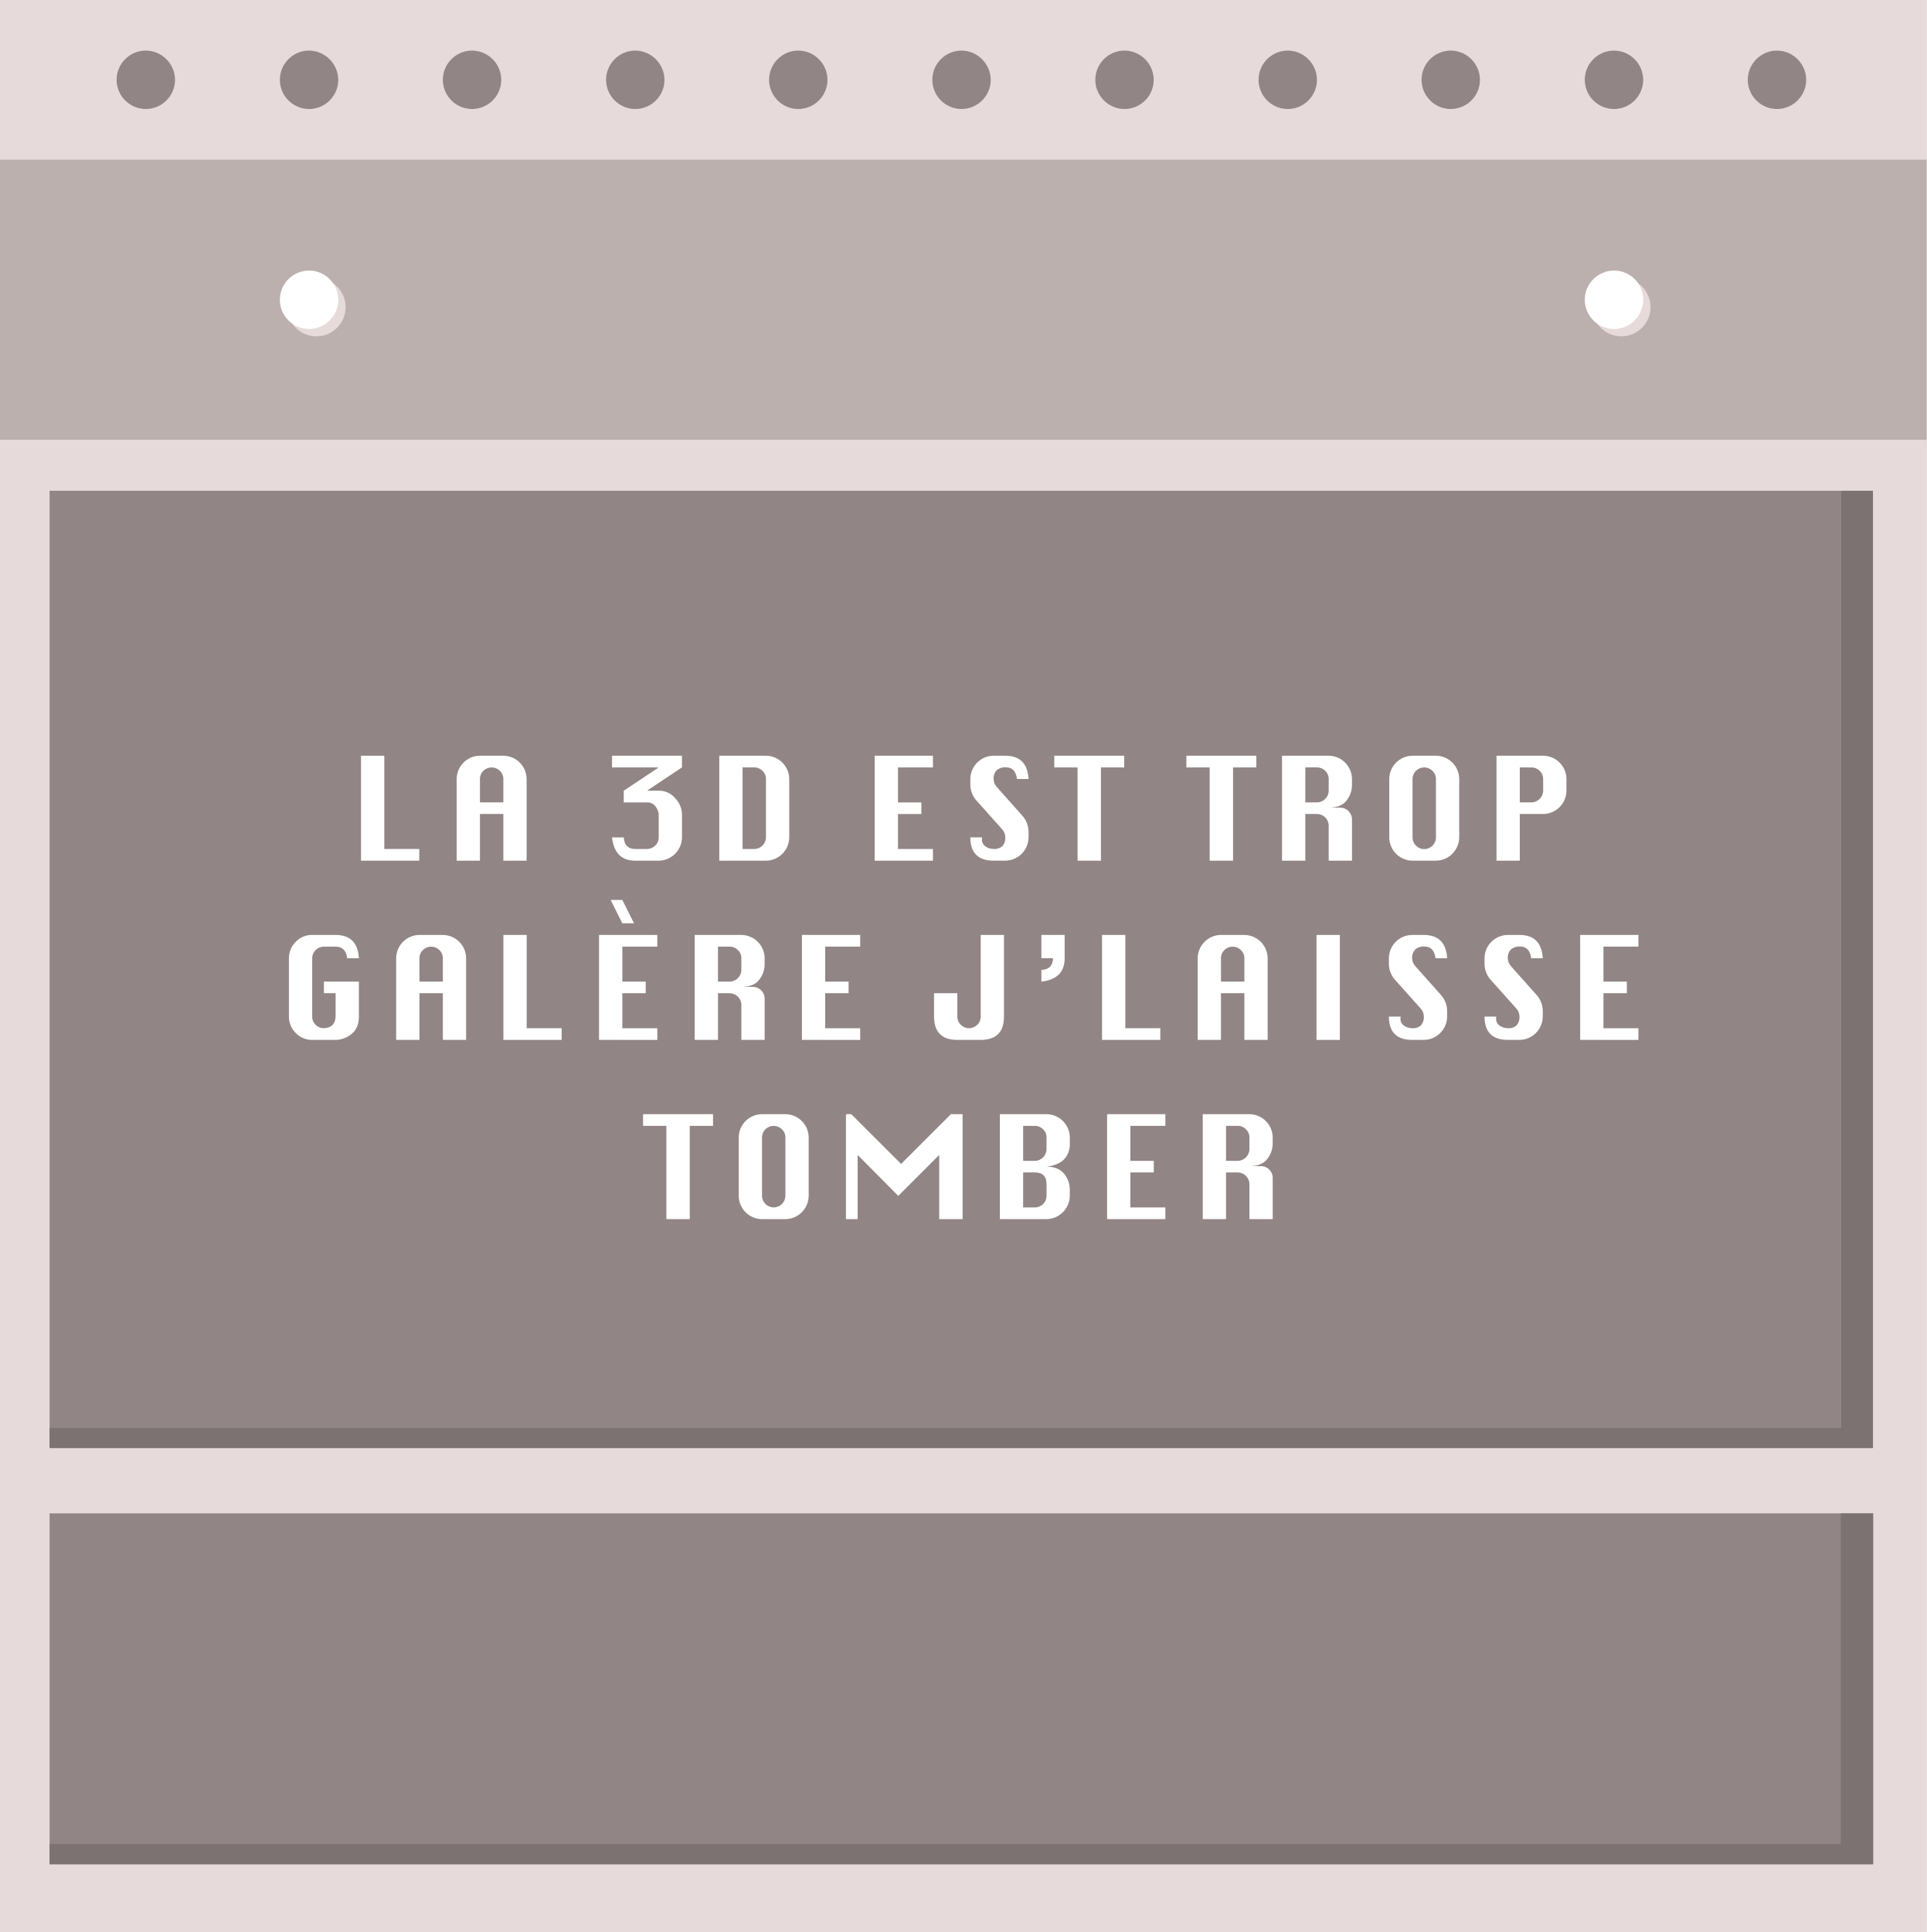
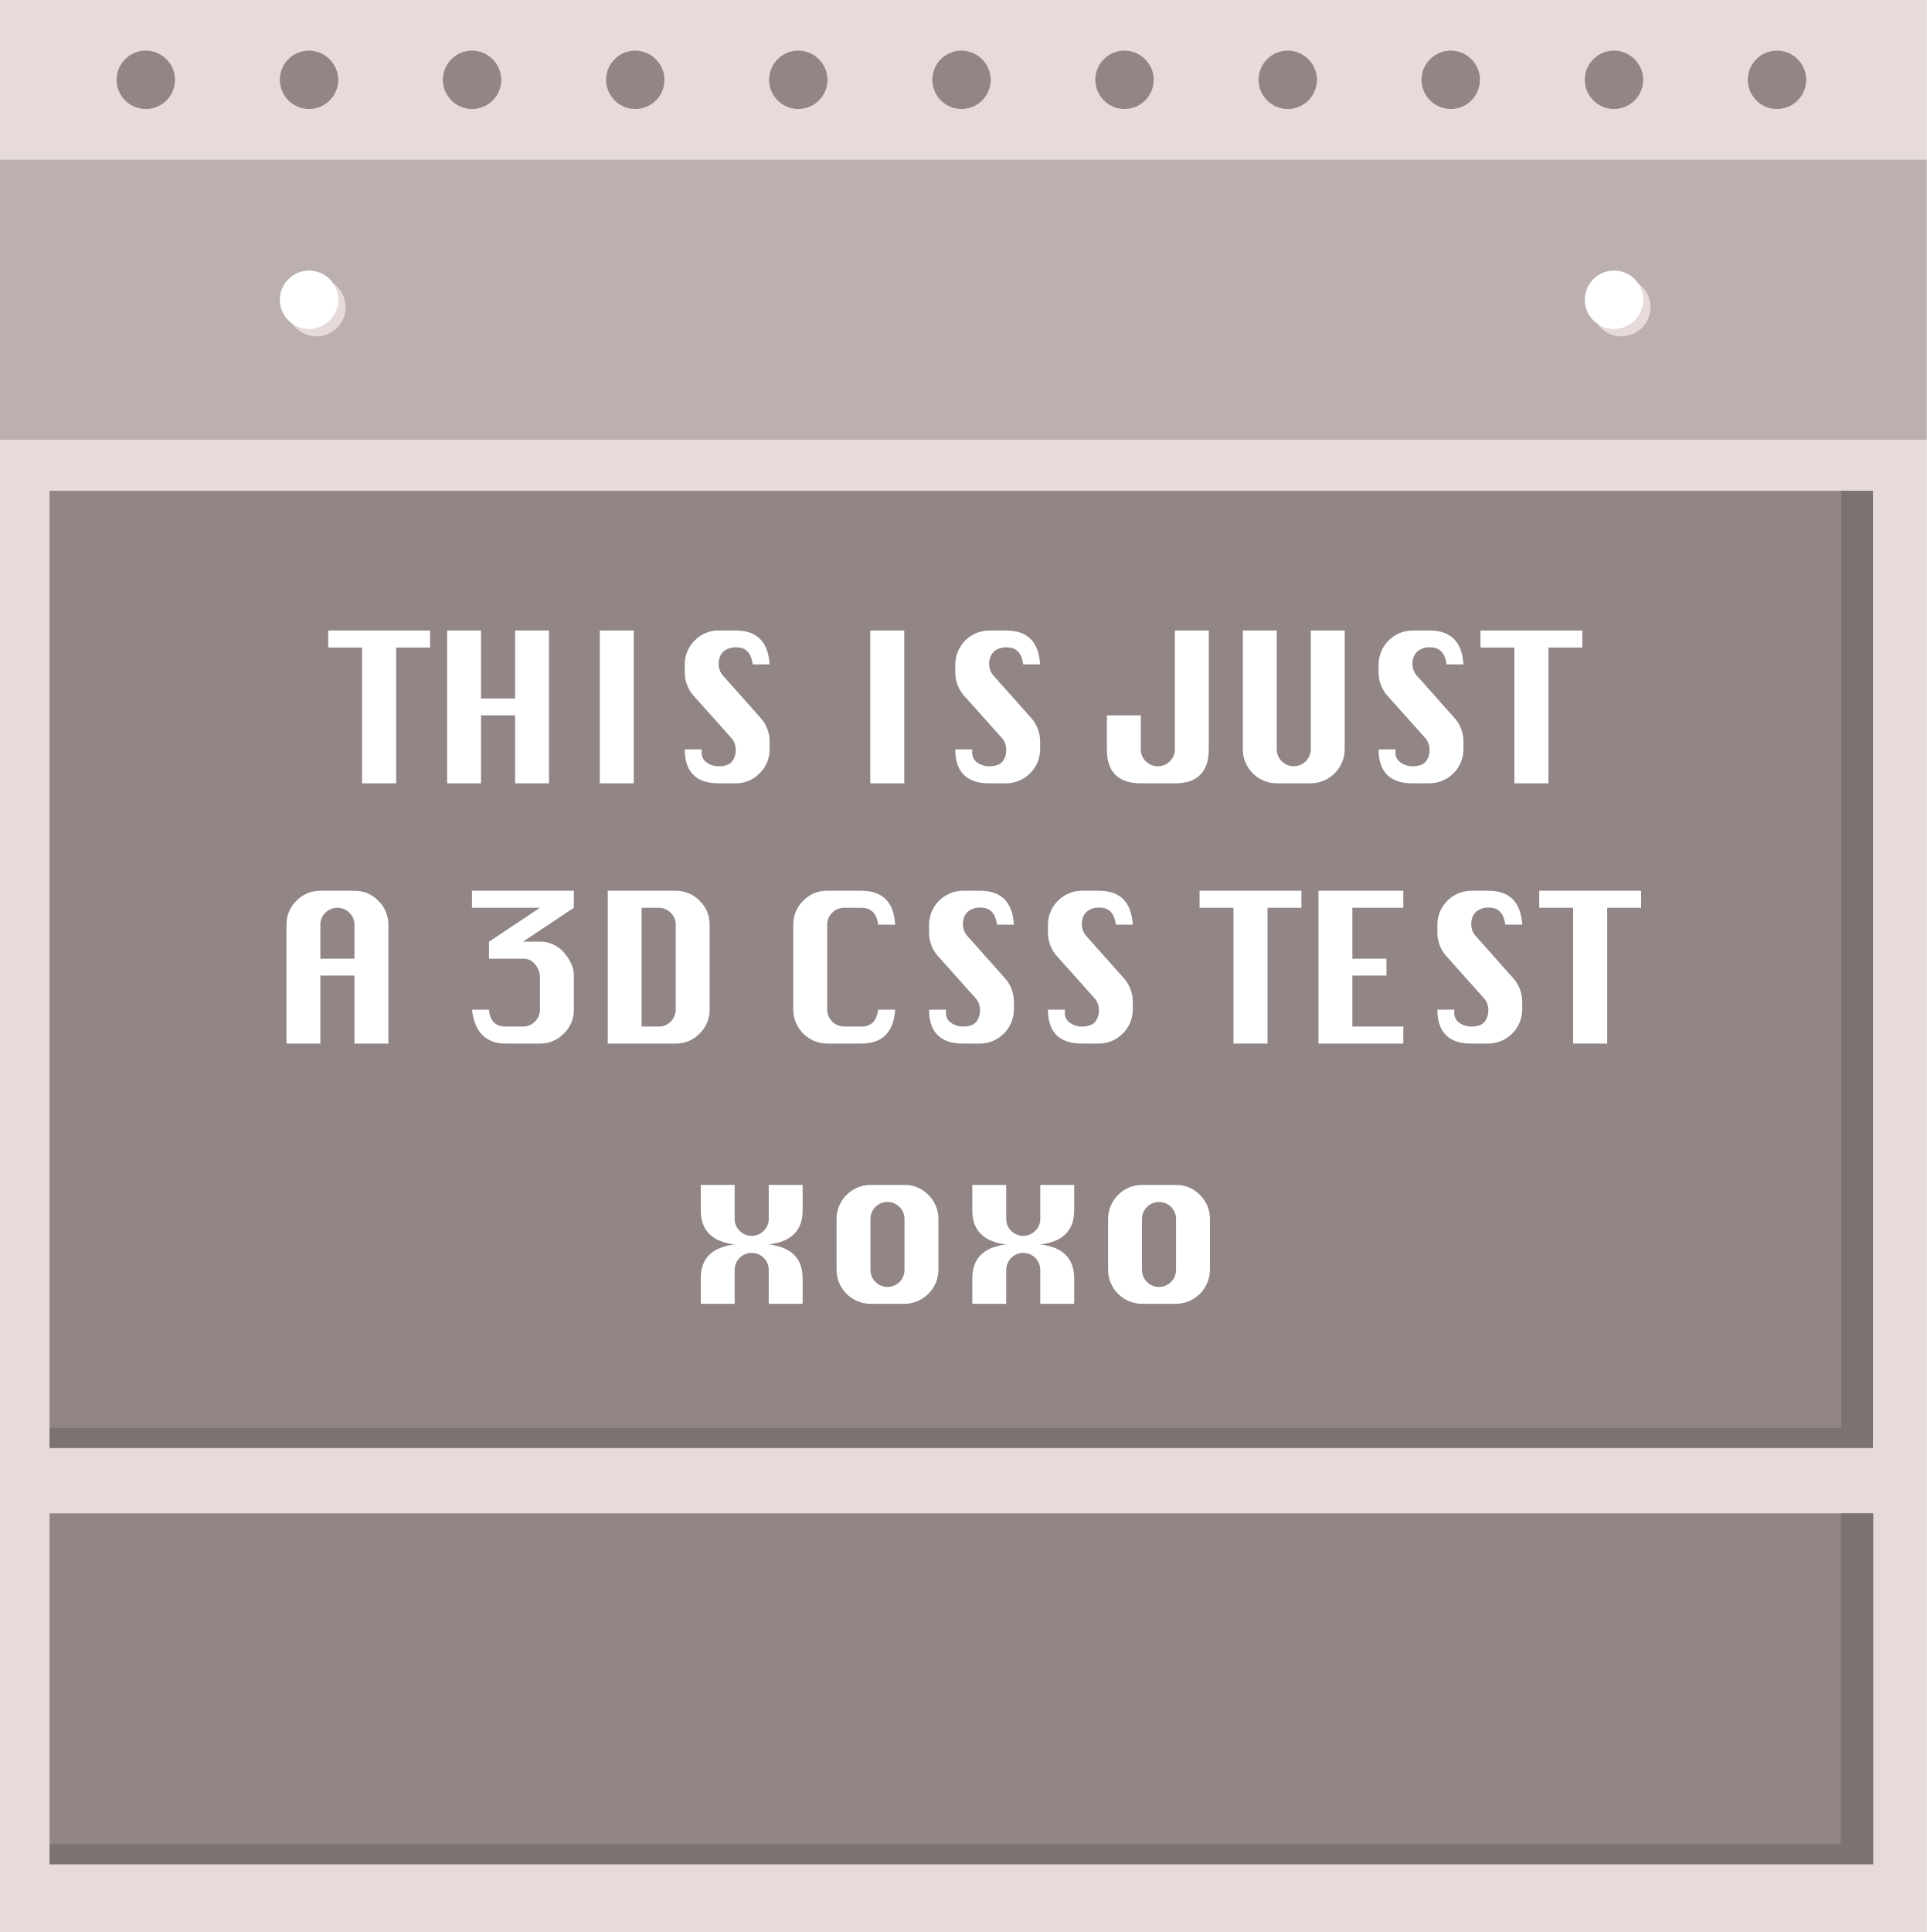
<svg xmlns="http://www.w3.org/2000/svg" width="784.9" height="786.899" viewBox="0 0 784.9 786.899">
-   <g id="Groupe_1129" data-name="Groupe 1129" transform="translate(-5832.3 -11116.2)">
-     <g id="Groupe_1125" data-name="Groupe 1125" transform="translate(-224 124)">
-       <g id="_09" data-name="09" transform="translate(5748 10687)">
-         <g id="Groupe_1110" data-name="Groupe 1110">
-           <rect id="Rectangle_112" data-name="Rectangle 112" width="784.9" height="65" transform="translate(308.3 305.2)" fill="#e7dada" />
-           <rect id="Rectangle_113" data-name="Rectangle 113" width="784.9" height="607.8" transform="translate(308.3 484.3)" fill="#e7dada" />
-           <rect id="Rectangle_114" data-name="Rectangle 114" width="784.9" height="114.1" transform="translate(308.3 370.2)" fill="#bcb0af" />
+   <g id="Groupe_3202" data-name="Groupe 3202" transform="translate(-3983.3 -10799.2)">
+     <g id="Groupe_3198" data-name="Groupe 3198" transform="translate(-1849 -317)">
+       <g id="Groupe_1125" data-name="Groupe 1125" transform="translate(-224 124)">
+         <g id="_09" data-name="09" transform="translate(5748 10687)">
+           <g id="Groupe_1110" data-name="Groupe 1110">
+             <rect id="Rectangle_112" data-name="Rectangle 112" width="784.9" height="65" transform="translate(308.3 305.2)" fill="#e7dada" />
+             <rect id="Rectangle_113" data-name="Rectangle 113" width="784.9" height="607.8" transform="translate(308.3 484.3)" fill="#e7dada" />
+             <rect id="Rectangle_114" data-name="Rectangle 114" width="784.9" height="114.1" transform="translate(308.3 370.2)" fill="#bcb0af" />
+           </g>
+           <path id="Tracé_11970" data-name="Tracé 11970" d="M379.6,337.7a11.928,11.928,0,0,1-11.9,11.9h0a11.928,11.928,0,0,1-11.9-11.9h0a11.928,11.928,0,0,1,11.9-11.9h0a11.993,11.993,0,0,1,11.9,11.9Z" fill="#928585" />
+           <path id="Tracé_11971" data-name="Tracé 11971" d="M446.1,337.7a11.928,11.928,0,0,1-11.9,11.9h0a11.928,11.928,0,0,1-11.9-11.9h0a11.928,11.928,0,0,1,11.9-11.9h0a12.06,12.06,0,0,1,11.9,11.9Z" fill="#928585" />
+           <path id="Tracé_11972" data-name="Tracé 11972" d="M512.5,337.7a11.928,11.928,0,0,1-11.9,11.9h0a11.928,11.928,0,0,1-11.9-11.9h0a11.928,11.928,0,0,1,11.9-11.9h0a11.993,11.993,0,0,1,11.9,11.9Z" fill="#928585" />
+           <path id="Tracé_11973" data-name="Tracé 11973" d="M579,337.7a11.928,11.928,0,0,1-11.9,11.9h0a11.928,11.928,0,0,1-11.9-11.9h0a11.928,11.928,0,0,1,11.9-11.9h0A12.06,12.06,0,0,1,579,337.7Z" fill="#928585" />
+           <path id="Tracé_11974" data-name="Tracé 11974" d="M645.4,337.7a11.928,11.928,0,0,1-11.9,11.9h0a11.928,11.928,0,0,1-11.9-11.9h0a11.928,11.928,0,0,1,11.9-11.9h0a11.993,11.993,0,0,1,11.9,11.9Z" fill="#928585" />
+           <path id="Tracé_11975" data-name="Tracé 11975" d="M711.9,337.7A11.928,11.928,0,0,1,700,349.6h0a11.928,11.928,0,0,1-11.9-11.9h0A11.928,11.928,0,0,1,700,325.8h0a12.06,12.06,0,0,1,11.9,11.9Z" fill="#928585" />
+           <path id="Tracé_11976" data-name="Tracé 11976" d="M778.3,337.7a11.928,11.928,0,0,1-11.9,11.9h0a11.928,11.928,0,0,1-11.9-11.9h0a11.928,11.928,0,0,1,11.9-11.9h0a11.993,11.993,0,0,1,11.9,11.9Z" fill="#928585" />
+           <path id="Tracé_11977" data-name="Tracé 11977" d="M844.8,337.7a11.928,11.928,0,0,1-11.9,11.9h0A11.928,11.928,0,0,1,821,337.7h0a11.928,11.928,0,0,1,11.9-11.9h0a11.993,11.993,0,0,1,11.9,11.9Z" fill="#928585" />
+           <path id="Tracé_11978" data-name="Tracé 11978" d="M911.2,337.7a11.928,11.928,0,0,1-11.9,11.9h0a11.928,11.928,0,0,1-11.9-11.9h0a11.928,11.928,0,0,1,11.9-11.9h0a11.993,11.993,0,0,1,11.9,11.9Z" fill="#928585" />
+           <path id="Tracé_11979" data-name="Tracé 11979" d="M977.7,337.7a11.928,11.928,0,0,1-11.9,11.9h0a11.928,11.928,0,0,1-11.9-11.9h0a11.928,11.928,0,0,1,11.9-11.9h0a11.993,11.993,0,0,1,11.9,11.9Z" fill="#928585" />
+           <path id="Tracé_11980" data-name="Tracé 11980" d="M449.1,430.3a11.928,11.928,0,0,1-11.9,11.9h0a11.928,11.928,0,0,1-11.9-11.9h0a11.928,11.928,0,0,1,11.9-11.9h0a11.993,11.993,0,0,1,11.9,11.9Z" fill="#e7dada" />
+           <path id="Tracé_11981" data-name="Tracé 11981" d="M980.7,430.3a11.928,11.928,0,0,1-11.9,11.9h0a11.928,11.928,0,0,1-11.9-11.9h0a11.928,11.928,0,0,1,11.9-11.9h0a11.993,11.993,0,0,1,11.9,11.9Z" fill="#e7dada" />
+           <path id="Tracé_11982" data-name="Tracé 11982" d="M446.1,427.3a11.928,11.928,0,0,1-11.9,11.9h0a11.928,11.928,0,0,1-11.9-11.9h0a11.928,11.928,0,0,1,11.9-11.9h0a11.928,11.928,0,0,1,11.9,11.9Z" fill="#fff" />
+           <path id="Tracé_11983" data-name="Tracé 11983" d="M977.7,427.3a11.928,11.928,0,0,1-11.9,11.9h0a11.928,11.928,0,0,1-11.9-11.9h0a11.928,11.928,0,0,1,11.9-11.9h0a11.865,11.865,0,0,1,11.9,11.9Z" fill="#fff" />
+           <path id="Tracé_11984" data-name="Tracé 11984" d="M1044.1,337.7a11.928,11.928,0,0,1-11.9,11.9h0a11.928,11.928,0,0,1-11.9-11.9h0a11.928,11.928,0,0,1,11.9-11.9h0a11.993,11.993,0,0,1,11.9,11.9Z" fill="#928585" />
+           <rect id="Rectangle_121" data-name="Rectangle 121" width="742.7" height="389.9" transform="translate(328.5 505.1)" fill="#928585" />
+           <rect id="Rectangle_122" data-name="Rectangle 122" width="742.8" height="142.9" transform="translate(328.5 921.6)" fill="#928585" />
+           <path id="Tracé_11985" data-name="Tracé 11985" d="M1058.384,505.1V886.8H328.5v8.1h742.8V505.1Z" transform="translate(0 0)" fill="#7c7272" />
+           <path id="Tracé_11988" data-name="Tracé 11988" d="M1058.171,921.6v134.7H328.5v8.2h742.9V921.6Z" transform="translate(0 0)" fill="#7c7272" />
        </g>
-         <path id="Tracé_11970" data-name="Tracé 11970" d="M379.6,337.7a11.928,11.928,0,0,1-11.9,11.9h0a11.928,11.928,0,0,1-11.9-11.9h0a11.928,11.928,0,0,1,11.9-11.9h0a11.993,11.993,0,0,1,11.9,11.9Z" fill="#928585" />
-         <path id="Tracé_11971" data-name="Tracé 11971" d="M446.1,337.7a11.928,11.928,0,0,1-11.9,11.9h0a11.928,11.928,0,0,1-11.9-11.9h0a11.928,11.928,0,0,1,11.9-11.9h0a12.06,12.06,0,0,1,11.9,11.9Z" fill="#928585" />
-         <path id="Tracé_11972" data-name="Tracé 11972" d="M512.5,337.7a11.928,11.928,0,0,1-11.9,11.9h0a11.928,11.928,0,0,1-11.9-11.9h0a11.928,11.928,0,0,1,11.9-11.9h0a11.993,11.993,0,0,1,11.9,11.9Z" fill="#928585" />
-         <path id="Tracé_11973" data-name="Tracé 11973" d="M579,337.7a11.928,11.928,0,0,1-11.9,11.9h0a11.928,11.928,0,0,1-11.9-11.9h0a11.928,11.928,0,0,1,11.9-11.9h0A12.06,12.06,0,0,1,579,337.7Z" fill="#928585" />
-         <path id="Tracé_11974" data-name="Tracé 11974" d="M645.4,337.7a11.928,11.928,0,0,1-11.9,11.9h0a11.928,11.928,0,0,1-11.9-11.9h0a11.928,11.928,0,0,1,11.9-11.9h0a11.993,11.993,0,0,1,11.9,11.9Z" fill="#928585" />
-         <path id="Tracé_11975" data-name="Tracé 11975" d="M711.9,337.7A11.928,11.928,0,0,1,700,349.6h0a11.928,11.928,0,0,1-11.9-11.9h0A11.928,11.928,0,0,1,700,325.8h0a12.06,12.06,0,0,1,11.9,11.9Z" fill="#928585" />
-         <path id="Tracé_11976" data-name="Tracé 11976" d="M778.3,337.7a11.928,11.928,0,0,1-11.9,11.9h0a11.928,11.928,0,0,1-11.9-11.9h0a11.928,11.928,0,0,1,11.9-11.9h0a11.993,11.993,0,0,1,11.9,11.9Z" fill="#928585" />
-         <path id="Tracé_11977" data-name="Tracé 11977" d="M844.8,337.7a11.928,11.928,0,0,1-11.9,11.9h0A11.928,11.928,0,0,1,821,337.7h0a11.928,11.928,0,0,1,11.9-11.9h0a11.993,11.993,0,0,1,11.9,11.9Z" fill="#928585" />
-         <path id="Tracé_11978" data-name="Tracé 11978" d="M911.2,337.7a11.928,11.928,0,0,1-11.9,11.9h0a11.928,11.928,0,0,1-11.9-11.9h0a11.928,11.928,0,0,1,11.9-11.9h0a11.993,11.993,0,0,1,11.9,11.9Z" fill="#928585" />
-         <path id="Tracé_11979" data-name="Tracé 11979" d="M977.7,337.7a11.928,11.928,0,0,1-11.9,11.9h0a11.928,11.928,0,0,1-11.9-11.9h0a11.928,11.928,0,0,1,11.9-11.9h0a11.993,11.993,0,0,1,11.9,11.9Z" fill="#928585" />
-         <path id="Tracé_11980" data-name="Tracé 11980" d="M449.1,430.3a11.928,11.928,0,0,1-11.9,11.9h0a11.928,11.928,0,0,1-11.9-11.9h0a11.928,11.928,0,0,1,11.9-11.9h0a11.993,11.993,0,0,1,11.9,11.9Z" fill="#e7dada" />
-         <path id="Tracé_11981" data-name="Tracé 11981" d="M980.7,430.3a11.928,11.928,0,0,1-11.9,11.9h0a11.928,11.928,0,0,1-11.9-11.9h0a11.928,11.928,0,0,1,11.9-11.9h0a11.993,11.993,0,0,1,11.9,11.9Z" fill="#e7dada" />
-         <path id="Tracé_11982" data-name="Tracé 11982" d="M446.1,427.3a11.928,11.928,0,0,1-11.9,11.9h0a11.928,11.928,0,0,1-11.9-11.9h0a11.928,11.928,0,0,1,11.9-11.9h0a11.928,11.928,0,0,1,11.9,11.9Z" fill="#fff" />
-         <path id="Tracé_11983" data-name="Tracé 11983" d="M977.7,427.3a11.928,11.928,0,0,1-11.9,11.9h0a11.928,11.928,0,0,1-11.9-11.9h0a11.928,11.928,0,0,1,11.9-11.9h0a11.865,11.865,0,0,1,11.9,11.9Z" fill="#fff" />
-         <path id="Tracé_11984" data-name="Tracé 11984" d="M1044.1,337.7a11.928,11.928,0,0,1-11.9,11.9h0a11.928,11.928,0,0,1-11.9-11.9h0a11.928,11.928,0,0,1,11.9-11.9h0a11.993,11.993,0,0,1,11.9,11.9Z" fill="#928585" />
-         <rect id="Rectangle_121" data-name="Rectangle 121" width="742.7" height="389.9" transform="translate(328.5 505.1)" fill="#928585" />
-         <rect id="Rectangle_122" data-name="Rectangle 122" width="742.8" height="142.9" transform="translate(328.5 921.6)" fill="#928585" />
-         <path id="Tracé_11985" data-name="Tracé 11985" d="M1058.384,505.1V886.8H328.5v8.1h742.8V505.1Z" transform="translate(0 0)" fill="#7c7272" />
-         <path id="Tracé_11988" data-name="Tracé 11988" d="M1058.171,921.6v134.7H328.5v8.2h742.9V921.6Z" transform="translate(0 0)" fill="#7c7272" />
      </g>
    </g>
-     <g id="LA_3D_EST_TROP_GALÈRE_J_LAISSE_TOMBER" data-name="LA 3D EST TROP GALÈRE J LAISSE TOMBER" transform="translate(5943.578 11105.567)" style="isolation: isolate">
-       <g id="Groupe_1126" data-name="Groupe 1126" style="isolation: isolate">
-         <path id="Tracé_12046" data-name="Tracé 12046" d="M35.79,361.183v-42.75h9.485v37.985h14.25v4.765Z" fill="#fff" />
-         <path id="Tracé_12047" data-name="Tracé 12047" d="M74.754,361.183V327.918a9.542,9.542,0,0,1,9.486-9.485h9.53a9.559,9.559,0,0,1,9.484,9.485v33.265H93.77V342.168H84.24v19.015Zm9.486-23.736h9.53v-9.529a4.507,4.507,0,0,0-1.415-3.329,4.742,4.742,0,0,0-6.712,0,4.525,4.525,0,0,0-1.4,3.329Z" fill="#fff" />
-         <path id="Tracé_12048" data-name="Tracé 12048" d="M138.055,318.433h28.5l-.022,4.764L152.3,332.683h4.765a8.593,8.593,0,0,1,6.78,3.128,9.708,9.708,0,0,1,2.7,6.357V351.7a9.578,9.578,0,0,1-9.485,9.486h-9.529q-8.4,0-9.486-9.486h4.765q.334,4.722,4.721,4.721H152.3a4.615,4.615,0,0,0,3.351-1.392,4.5,4.5,0,0,0,1.414-3.329v-9.529a5.832,5.832,0,0,0-1.191-2.917,4,4,0,0,0-3.574-1.8H142.82v-4.764l14.25-9.486H138.055Z" fill="#fff" />
-         <path id="Tracé_12049" data-name="Tracé 12049" d="M181.74,361.183v-42.75h19.015a9.559,9.559,0,0,1,9.485,9.485V351.7a9.58,9.58,0,0,1-9.485,9.486Zm9.485-4.765h4.765a4.772,4.772,0,0,0,4.765-4.721V327.918a4.509,4.509,0,0,0-1.414-3.329,4.617,4.617,0,0,0-3.351-1.392h-4.765Z" fill="#fff" />
-         <path id="Tracé_12050" data-name="Tracé 12050" d="M245.041,361.183v-42.75h23.735V323.2h-14.25v14.25h9.53v4.721h-9.53v14.25h14.25v4.765Z" fill="#fff" />
-         <path id="Tracé_12051" data-name="Tracé 12051" d="M307.74,327.918h-4.72q-.624-4.766-4.5-4.765a5.284,5.284,0,0,0-3.763,1.2,4.713,4.713,0,0,0-1.269,3.585,4.919,4.919,0,0,0,1.4,3.34l10.064,11.311a9.9,9.9,0,0,1,2.783,6.7v2.4a9.561,9.561,0,0,1-9.485,9.486H293.49q-4.721,0-7.1-2.383t-2.383-7.1h4.765c-.03.327-.044.587-.044.78a3.315,3.315,0,0,0,1.491,2.939,5.748,5.748,0,0,0,3.273,1,4.73,4.73,0,0,0,3.652-1.225,5.124,5.124,0,0,0,1.113-3.562,4.865,4.865,0,0,0-1.4-3.34l-10.065-11.267a9.847,9.847,0,0,1-2.783-6.7v-2.4a9.54,9.54,0,0,1,9.485-9.485h4.765Q307.16,318.433,307.74,327.918Z" fill="#fff" />
-         <path id="Tracé_12052" data-name="Tracé 12052" d="M327.69,361.183V323.2H318.2v-4.764h28.5V323.2H337.22v37.986Z" fill="#fff" />
-         <path id="Tracé_12053" data-name="Tracé 12053" d="M381.506,361.183V323.2h-9.485v-4.764h28.5V323.2h-9.486v37.986Z" fill="#fff" />
-         <path id="Tracé_12054" data-name="Tracé 12054" d="M410.985,361.183v-42.75H430a9.559,9.559,0,0,1,9.485,9.485V330.5a10.188,10.188,0,0,1-2.181,6.134q-2.182,2.95-7.3,2.95h4.721a4.787,4.787,0,0,1,4.764,4.765v16.833H430v-14.25a4.806,4.806,0,0,0-4.765-4.765h-4.764v19.015Zm9.486-23.736h4.764A4.827,4.827,0,0,0,430,332.683v-4.765a4.508,4.508,0,0,0-1.413-3.329,4.617,4.617,0,0,0-3.352-1.392h-4.764Z" fill="#fff" />
-         <path id="Tracé_12055" data-name="Tracé 12055" d="M464.155,318.433h9.53a9.559,9.559,0,0,1,9.485,9.485V351.7a9.58,9.58,0,0,1-9.485,9.486h-9.53a9.542,9.542,0,0,1-9.485-9.486V327.918a9.542,9.542,0,0,1,9.485-9.485Zm0,9.485V351.7a4.765,4.765,0,0,0,9.53,0V327.918a4.506,4.506,0,0,0-1.414-3.329,4.743,4.743,0,0,0-6.713,0A4.525,4.525,0,0,0,464.155,327.918Z" fill="#fff" />
-         <path id="Tracé_12056" data-name="Tracé 12056" d="M498.354,361.183v-42.75h19.015a9.557,9.557,0,0,1,9.485,9.485v4.765a9.54,9.54,0,0,1-9.485,9.485H507.84v19.015Zm9.486-23.736H512.6a4.827,4.827,0,0,0,4.765-4.764v-4.765a4.508,4.508,0,0,0-1.413-3.329A4.617,4.617,0,0,0,512.6,323.2H507.84Z" fill="#fff" />
+     <g id="THIS_IS_JUST_A_3D_CSS_TEST_xoxo" data-name="THIS IS JUST A 3D CSS TEST xoxo" transform="translate(4275.745 10588.66)" style="isolation: isolate">
+       <g id="Groupe_3199" data-name="Groupe 3199" style="isolation: isolate">
+         <path id="Tracé_16366" data-name="Tracé 16366" d="M-144.928,529.59V474.278h-13.811V467.34h41.5v6.938h-13.812V529.59Z" fill="#fff" />
+         <path id="Tracé_16367" data-name="Tracé 16367" d="M-110.3,529.59V467.34h13.812v27.688h13.876V467.34H-68.8v62.25H-82.613V501.9H-96.489V529.59Z" fill="#fff" />
+         <path id="Tracé_16368" data-name="Tracé 16368" d="M-48.117,529.59V467.34h13.845v62.25Z" fill="#fff" />
+         <path id="Tracé_16369" data-name="Tracé 16369" d="M21.072,481.151H14.2q-.907-6.937-6.549-6.938a7.689,7.689,0,0,0-5.479,1.751,6.86,6.86,0,0,0-1.848,5.22,7.16,7.16,0,0,0,2.042,4.863l14.655,16.471a14.419,14.419,0,0,1,4.053,9.758v3.5a13.347,13.347,0,0,1-4.053,9.71,13.222,13.222,0,0,1-9.759,4.1H.322q-6.875,0-10.343-3.469t-3.469-10.343h6.938q-.064.714-.065,1.135a4.825,4.825,0,0,0,2.173,4.279,8.363,8.363,0,0,0,4.766,1.459q3.7,0,5.317-1.783a7.458,7.458,0,0,0,1.621-5.187,7.085,7.085,0,0,0-2.043-4.864l-14.654-16.4a14.34,14.34,0,0,1-4.053-9.759v-3.5a13.334,13.334,0,0,1,4.053-9.726A13.247,13.247,0,0,1,.322,467.34H7.26Q20.229,467.34,21.072,481.151Z" fill="#fff" />
+         <path id="Tracé_16370" data-name="Tracé 16370" d="M62.084,529.59V467.34H75.929v62.25Z" fill="#fff" />
+         <path id="Tracé_16371" data-name="Tracé 16371" d="M131.273,481.151H124.4q-.908-6.937-6.549-6.938a7.689,7.689,0,0,0-5.479,1.751,6.86,6.86,0,0,0-1.848,5.22,7.165,7.165,0,0,0,2.042,4.863l14.655,16.471a14.419,14.419,0,0,1,4.053,9.758v3.5a13.923,13.923,0,0,1-13.812,13.812h-6.938q-6.875,0-10.343-3.469t-3.469-10.343h6.938q-.064.714-.065,1.135a4.827,4.827,0,0,0,2.173,4.279,8.366,8.366,0,0,0,4.766,1.459q3.7,0,5.317-1.783a7.458,7.458,0,0,0,1.621-5.187,7.085,7.085,0,0,0-2.043-4.864l-14.654-16.4a14.34,14.34,0,0,1-4.053-9.759v-3.5a13.893,13.893,0,0,1,13.812-13.811h6.938Q130.43,467.34,131.273,481.151Z" fill="#fff" />
+         <path id="Tracé_16372" data-name="Tracé 16372" d="M199.975,467.34v48.438q0,6.873-3.469,10.343t-10.343,3.469H172.286q-6.873,0-10.343-3.469t-3.468-10.343V501.9h13.811v13.877a6.566,6.566,0,0,0,2.059,4.847,6.908,6.908,0,0,0,9.775,0,6.588,6.588,0,0,0,2.043-4.847V467.34Z" fill="#fff" />
+         <path id="Tracé_16373" data-name="Tracé 16373" d="M241.539,467.34h13.812v48.438a13.953,13.953,0,0,1-13.812,13.812H227.662a13.892,13.892,0,0,1-13.811-13.812V467.34h13.811v48.438a6.939,6.939,0,0,0,13.877,0Z" fill="#fff" />
+         <path id="Tracé_16374" data-name="Tracé 16374" d="M303.724,481.151h-6.873q-.909-6.937-6.55-6.938a7.693,7.693,0,0,0-5.48,1.751,6.864,6.864,0,0,0-1.847,5.22,7.157,7.157,0,0,0,2.043,4.863l14.654,16.471a14.423,14.423,0,0,1,4.053,9.758v3.5a13.923,13.923,0,0,1-13.812,13.812h-6.938q-6.875,0-10.343-3.469t-3.469-10.343H276.1q-.066.714-.066,1.135a4.825,4.825,0,0,0,2.173,4.279,8.363,8.363,0,0,0,4.766,1.459q3.695,0,5.317-1.783a7.463,7.463,0,0,0,1.621-5.187,7.085,7.085,0,0,0-2.043-4.864l-14.654-16.4a14.34,14.34,0,0,1-4.053-9.759v-3.5a13.893,13.893,0,0,1,13.812-13.811h6.938Q302.881,467.34,303.724,481.151Z" fill="#fff" />
+         <path id="Tracé_16375" data-name="Tracé 16375" d="M324.473,529.59V474.278H310.661V467.34h41.5v6.938H338.35V529.59Z" fill="#fff" />
      </g>
-       <g id="Groupe_1127" data-name="Groupe 1127" style="isolation: isolate">
-         <path id="Tracé_12057" data-name="Tracé 12057" d="M20.672,410.447h14.25V424.7q0,4.722-3.039,7.1a10.279,10.279,0,0,1-6.446,2.383h-9.53a9.133,9.133,0,0,1-6.691-2.794A9.135,9.135,0,0,1,6.422,424.7V400.918a9.233,9.233,0,0,1,2.75-6.657,9.028,9.028,0,0,1,6.735-2.828h9.53q8.95,0,9.485,9.485H30.157q-.557-4.721-4.72-4.721H20.672a4.6,4.6,0,0,0-3.362,1.392,4.525,4.525,0,0,0-1.4,3.329V424.7a4.513,4.513,0,0,0,1.4,3.34,4.621,4.621,0,0,0,3.362,1.381q4.542-.222,4.765-4.721v-9.529H20.672Z" fill="#fff" />
-         <path id="Tracé_12058" data-name="Tracé 12058" d="M50.106,434.183V400.918a9.542,9.542,0,0,1,9.486-9.485h9.53a9.557,9.557,0,0,1,9.484,9.485v33.265H69.122V415.168h-9.53v19.015Zm9.486-23.736h9.53v-9.529a4.509,4.509,0,0,0-1.414-3.329,4.743,4.743,0,0,0-6.713,0,4.525,4.525,0,0,0-1.4,3.329Z" fill="#fff" />
-         <path id="Tracé_12059" data-name="Tracé 12059" d="M93.791,434.183v-42.75h9.485v37.985h14.25v4.765Z" fill="#fff" />
-         <path id="Tracé_12060" data-name="Tracé 12060" d="M132.756,434.183v-42.75h23.735V396.2h-14.25v14.25h9.53v4.721h-9.53v14.25h14.25v4.765Zm9.485-47.493-4.764-9.507h4.764l4.765,9.507Z" fill="#fff" />
-         <path id="Tracé_12061" data-name="Tracé 12061" d="M171.72,434.183v-42.75h19.015a9.559,9.559,0,0,1,9.485,9.485V403.5a10.188,10.188,0,0,1-2.181,6.134q-2.184,2.95-7.3,2.95h4.721a4.787,4.787,0,0,1,4.764,4.765v16.833h-9.485v-14.25a4.808,4.808,0,0,0-4.765-4.765h-4.764v19.015Zm9.486-23.736h4.764a4.829,4.829,0,0,0,4.765-4.764v-4.765a4.506,4.506,0,0,0-1.414-3.329,4.615,4.615,0,0,0-3.351-1.392h-4.764Z" fill="#fff" />
-         <path id="Tracé_12062" data-name="Tracé 12062" d="M215.4,434.183v-42.75H239.14V396.2H224.89v14.25h9.53v4.721h-9.53v14.25h14.25v4.765Z" fill="#fff" />
-         <path id="Tracé_12063" data-name="Tracé 12063" d="M297.721,391.433V424.7q0,4.722-2.383,7.1t-7.1,2.383h-9.529q-4.721,0-7.1-2.383t-2.382-7.1v-9.529h9.485V424.7a4.5,4.5,0,0,0,1.414,3.329,4.743,4.743,0,0,0,6.713,0,4.523,4.523,0,0,0,1.4-3.329V391.433Z" fill="#fff" />
-         <path id="Tracé_12064" data-name="Tracé 12064" d="M312.95,391.433h9.486v9.485q0,8.439-9.486,9.529v-4.764q4.587-.179,4.765-4.765H312.95Z" fill="#fff" />
-         <path id="Tracé_12065" data-name="Tracé 12065" d="M337.664,434.183v-42.75h9.485v37.985H361.4v4.765Z" fill="#fff" />
-         <path id="Tracé_12066" data-name="Tracé 12066" d="M376.629,434.183V400.918a9.542,9.542,0,0,1,9.485-9.485h9.53a9.559,9.559,0,0,1,9.485,9.485v33.265h-9.485V415.168h-9.53v19.015Zm9.485-23.736h9.53v-9.529a4.506,4.506,0,0,0-1.414-3.329,4.743,4.743,0,0,0-6.713,0,4.525,4.525,0,0,0-1.4,3.329Z" fill="#fff" />
-         <path id="Tracé_12067" data-name="Tracé 12067" d="M425.034,434.183v-42.75h9.507v42.75Z" fill="#fff" />
-         <path id="Tracé_12068" data-name="Tracé 12068" d="M478.249,400.918h-4.721q-.623-4.766-4.5-4.765a5.278,5.278,0,0,0-3.762,1.2A4.71,4.71,0,0,0,464,400.94a4.923,4.923,0,0,0,1.4,3.34l10.065,11.311a9.9,9.9,0,0,1,2.783,6.7v2.4a9.561,9.561,0,0,1-9.485,9.486H464q-4.721,0-7.1-2.383t-2.382-7.1h4.764q-.044.49-.044.78a3.314,3.314,0,0,0,1.492,2.939,5.75,5.75,0,0,0,3.273,1,4.728,4.728,0,0,0,3.651-1.225,5.119,5.119,0,0,0,1.114-3.562,4.866,4.866,0,0,0-1.4-3.34L457.3,410.024a9.842,9.842,0,0,1-2.783-6.7v-2.4A9.54,9.54,0,0,1,464,391.433h4.765Q477.669,391.433,478.249,400.918Z" fill="#fff" />
-         <path id="Tracé_12069" data-name="Tracé 12069" d="M517.213,400.918h-4.721q-.622-4.766-4.5-4.765a5.282,5.282,0,0,0-3.763,1.2,4.713,4.713,0,0,0-1.269,3.585,4.923,4.923,0,0,0,1.4,3.34l10.065,11.311a9.9,9.9,0,0,1,2.783,6.7v2.4a9.561,9.561,0,0,1-9.485,9.486h-4.765q-4.722,0-7.1-2.383t-2.382-7.1h4.764q-.043.49-.044.78a3.315,3.315,0,0,0,1.491,2.939,5.753,5.753,0,0,0,3.274,1,4.728,4.728,0,0,0,3.651-1.225,5.124,5.124,0,0,0,1.114-3.562,4.866,4.866,0,0,0-1.4-3.34l-10.064-11.267a9.842,9.842,0,0,1-2.783-6.7v-2.4a9.54,9.54,0,0,1,9.485-9.485h4.765Q516.633,391.433,517.213,400.918Z" fill="#fff" />
-         <path id="Tracé_12070" data-name="Tracé 12070" d="M532.442,434.183v-42.75h23.736V396.2h-14.25v14.25h9.529v4.721h-9.529v14.25h14.25v4.765Z" fill="#fff" />
+       <g id="Groupe_3200" data-name="Groupe 3200" style="isolation: isolate">
+         <path id="Tracé_16376" data-name="Tracé 16376" d="M-175.745,635.59V587.151a13.291,13.291,0,0,1,4.069-9.742,13.291,13.291,0,0,1,9.743-4.069h13.876a13.262,13.262,0,0,1,9.743,4.085,13.311,13.311,0,0,1,4.069,9.726V635.59h-13.812V607.9h-13.876V635.59Zm13.812-34.562h13.876V587.151a6.561,6.561,0,0,0-2.058-4.846,6.723,6.723,0,0,0-4.88-2.027,6.706,6.706,0,0,0-4.9,2.027,6.587,6.587,0,0,0-2.042,4.846Z" fill="#fff" />
+         <path id="Tracé_16377" data-name="Tracé 16377" d="M-100.17,573.34h41.5l-.033,6.938L-79.42,594.09h6.938a12.507,12.507,0,0,1,9.873,4.556q3.939,4.555,3.939,9.255v13.877a13.243,13.243,0,0,1-4.1,9.743,13.331,13.331,0,0,1-9.711,4.069H-86.358q-12.224,0-13.812-13.812h6.938q.486,6.873,6.874,6.873h6.938a6.717,6.717,0,0,0,4.879-2.026,6.562,6.562,0,0,0,2.059-4.847V607.9a8.5,8.5,0,0,0-1.734-4.247,5.821,5.821,0,0,0-5.2-2.626H-93.232V594.09l20.75-13.812H-100.17Z" fill="#fff" />
+         <path id="Tracé_16378" data-name="Tracé 16378" d="M-44.859,635.59V573.34h27.688a13.266,13.266,0,0,1,9.743,4.085,13.311,13.311,0,0,1,4.069,9.726v34.627a13.323,13.323,0,0,1-4.069,9.71,13.24,13.24,0,0,1-9.743,4.1Zm13.812-6.939h6.938a6.662,6.662,0,0,0,4.912-2.042,6.632,6.632,0,0,0,2.026-4.831V587.151a6.561,6.561,0,0,0-2.058-4.846,6.726,6.726,0,0,0-4.88-2.027h-6.938Z" fill="#fff" />
+         <path id="Tracé_16379" data-name="Tracé 16379" d="M72.216,621.778Q71.307,635.59,58.4,635.59H44.527a13.893,13.893,0,0,1-13.811-13.812V587.151a13.452,13.452,0,0,1,4-9.694,13.154,13.154,0,0,1,9.807-4.117H58.4q13.034,0,13.812,13.811H65.277q-.81-6.873-6.873-6.873H51.466a6.7,6.7,0,0,0-4.9,2.027,6.584,6.584,0,0,0-2.043,4.846v34.627a6.947,6.947,0,0,0,6.939,6.873H58.4q6.094,0,6.873-6.873Z" fill="#fff" />
+         <path id="Tracé_16380" data-name="Tracé 16380" d="M120.588,587.151h-6.874q-.907-6.937-6.549-6.938a7.689,7.689,0,0,0-5.479,1.751,6.86,6.86,0,0,0-1.848,5.22,7.165,7.165,0,0,0,2.042,4.863l14.656,16.471a14.422,14.422,0,0,1,4.052,9.758v3.5a13.921,13.921,0,0,1-13.812,13.812H99.838q-6.875,0-10.343-3.469t-3.469-10.343h6.938q-.064.714-.065,1.135a4.827,4.827,0,0,0,2.173,4.279,8.366,8.366,0,0,0,4.766,1.459q3.7,0,5.317-1.783a7.458,7.458,0,0,0,1.621-5.187,7.085,7.085,0,0,0-2.043-4.864L90.079,600.412a14.34,14.34,0,0,1-4.053-9.759v-3.5A13.893,13.893,0,0,1,99.838,573.34h6.938Q119.745,573.34,120.588,587.151Z" fill="#fff" />
+         <path id="Tracé_16381" data-name="Tracé 16381" d="M169.026,587.151h-6.873q-.909-6.937-6.55-6.938a7.689,7.689,0,0,0-5.479,1.751,6.86,6.86,0,0,0-1.848,5.22,7.161,7.161,0,0,0,2.043,4.863l14.654,16.471a14.423,14.423,0,0,1,4.053,9.758v3.5a13.923,13.923,0,0,1-13.812,13.812h-6.938q-6.875,0-10.343-3.469t-3.469-10.343H141.4q-.066.714-.066,1.135a4.825,4.825,0,0,0,2.173,4.279,8.366,8.366,0,0,0,4.766,1.459q3.7,0,5.317-1.783a7.463,7.463,0,0,0,1.621-5.187,7.081,7.081,0,0,0-2.043-4.864l-14.654-16.405a14.34,14.34,0,0,1-4.053-9.759v-3.5a13.893,13.893,0,0,1,13.812-13.811h6.938Q168.183,573.34,169.026,587.151Z" fill="#fff" />
+         <path id="Tracé_16382" data-name="Tracé 16382" d="M210.039,635.59V580.278H196.227V573.34h41.5v6.938H223.916V635.59Z" fill="#fff" />
+         <path id="Tracé_16383" data-name="Tracé 16383" d="M244.666,635.59V573.34h34.561v6.938h-20.75v20.75h13.877V607.9H258.477v20.75h20.75v6.939Z" fill="#fff" />
+         <path id="Tracé_16384" data-name="Tracé 16384" d="M327.665,587.151h-6.873q-.907-6.937-6.55-6.938a7.689,7.689,0,0,0-5.479,1.751,6.86,6.86,0,0,0-1.848,5.22,7.161,7.161,0,0,0,2.043,4.863l14.654,16.471a14.423,14.423,0,0,1,4.053,9.758v3.5a13.923,13.923,0,0,1-13.811,13.812h-6.939q-6.875,0-10.342-3.469T293.1,621.778h6.938c-.044.476-.065.854-.065,1.135a4.824,4.824,0,0,0,2.172,4.279,8.368,8.368,0,0,0,4.766,1.459q3.7,0,5.317-1.783a7.463,7.463,0,0,0,1.622-5.187,7.085,7.085,0,0,0-2.043-4.864l-14.654-16.405a14.34,14.34,0,0,1-4.053-9.759v-3.5a13.893,13.893,0,0,1,13.811-13.811h6.939Q326.821,573.34,327.665,587.151Z" fill="#fff" />
+         <path id="Tracé_16385" data-name="Tracé 16385" d="M348.414,635.59V580.278H334.6V573.34h41.5v6.938H362.291V635.59Z" fill="#fff" />
      </g>
-       <g id="Groupe_1128" data-name="Groupe 1128" style="isolation: isolate">
-         <path id="Tracé_12071" data-name="Tracé 12071" d="M160.178,507.183V469.2h-9.486v-4.764h28.5V469.2h-9.485v37.986Z" fill="#fff" />
-         <path id="Tracé_12072" data-name="Tracé 12072" d="M199.143,464.433h9.529a9.559,9.559,0,0,1,9.485,9.485V497.7a9.58,9.58,0,0,1-9.485,9.486h-9.529a9.542,9.542,0,0,1-9.486-9.486V473.918a9.542,9.542,0,0,1,9.486-9.485Zm0,9.485V497.7a4.765,4.765,0,0,0,9.529,0V473.918a4.506,4.506,0,0,0-1.414-3.329,4.743,4.743,0,0,0-6.713,0A4.524,4.524,0,0,0,199.143,473.918Z" fill="#fff" />
-         <path id="Tracé_12073" data-name="Tracé 12073" d="M233.342,507.183v-42.75h2.16l20.306,20.261,20.284-20.261h4.765v42.75h-9.53v-26.14L254.65,497.72l-16.543-16.677v26.14Z" fill="#fff" />
-         <path id="Tracé_12074" data-name="Tracé 12074" d="M296.042,507.183v-42.75h19.015a9.559,9.559,0,0,1,9.484,9.485v2.4a8.866,8.866,0,0,1-2.371,6.546q-2.372,2.383-7.113,2.94,4.741,0,7.113,2.861a10.072,10.072,0,0,1,2.371,6.624v2.4a9.619,9.619,0,0,1-9.484,9.486Zm9.484-23.736h4.765a4.829,4.829,0,0,0,4.766-4.764v-4.765a4.509,4.509,0,0,0-1.414-3.329,4.619,4.619,0,0,0-3.352-1.392h-4.765Zm0,18.971h4.765a4.6,4.6,0,0,0,3.352-1.4,4.519,4.519,0,0,0,1.414-3.318v-4.764q0-4.766-4.766-4.765h-4.765Z" fill="#fff" />
-         <path id="Tracé_12075" data-name="Tracé 12075" d="M339.726,507.183v-42.75h23.735V469.2h-14.25v14.25h9.53v4.721h-9.53v14.25h14.25v4.765Z" fill="#fff" />
-         <path id="Tracé_12076" data-name="Tracé 12076" d="M378.69,507.183v-42.75h19.016a9.559,9.559,0,0,1,9.484,9.485V476.5a10.181,10.181,0,0,1-2.181,6.134q-2.183,2.95-7.3,2.95h4.72a4.787,4.787,0,0,1,4.764,4.765v16.833h-9.484v-14.25a4.808,4.808,0,0,0-4.766-4.765h-4.764v19.015Zm9.486-23.736h4.764a4.829,4.829,0,0,0,4.766-4.764v-4.765a4.509,4.509,0,0,0-1.414-3.329,4.617,4.617,0,0,0-3.352-1.392h-4.764Z" fill="#fff" />
+       <g id="Groupe_3201" data-name="Groupe 3201" style="isolation: isolate">
+         <path id="Tracé_16386" data-name="Tracé 16386" d="M-6.972,741.59V731.215q0-6.128,3.469-9.565T6.84,717.4q-6.875-.81-10.343-4.28t-3.469-9.6V693.151H6.84v13.877a6.591,6.591,0,0,0,2.042,4.847,6.7,6.7,0,0,0,4.9,2.026,6.718,6.718,0,0,0,4.88-2.026,6.565,6.565,0,0,0,2.058-4.847V693.151H34.528v10.375q0,6.128-3.453,9.6T20.716,717.4q6.906.81,10.359,4.264t3.453,9.548V741.59H20.716V727.778a6.651,6.651,0,0,0-2.058-4.9,6.7,6.7,0,0,0-4.88-2.043,6.679,6.679,0,0,0-4.9,2.043,6.678,6.678,0,0,0-2.042,4.9V741.59Z" fill="#fff" />
+         <path id="Tracé_16387" data-name="Tracé 16387" d="M62.151,693.151H76.027a13.24,13.24,0,0,1,9.743,4.1,13.4,13.4,0,0,1,4.069,9.775v20.75A13.951,13.951,0,0,1,76.027,741.59H62.151a13.893,13.893,0,0,1-13.812-13.812v-20.75a13.922,13.922,0,0,1,13.812-13.877Zm0,13.877v20.75a6.938,6.938,0,0,0,13.876,0v-20.75a6.938,6.938,0,0,0-13.876,0Z" fill="#fff" />
+         <path id="Tracé_16388" data-name="Tracé 16388" d="M103.65,741.59V731.215q0-6.128,3.469-9.565t10.343-4.247q-6.875-.81-10.343-4.28t-3.469-9.6V693.151h13.812v13.877a6.591,6.591,0,0,0,2.042,4.847,6.909,6.909,0,0,0,9.776,0,6.565,6.565,0,0,0,2.058-4.847V693.151H145.15v10.375q0,6.128-3.453,9.6t-10.359,4.28q6.906.81,10.359,4.264t3.453,9.548V741.59H131.338V727.778a6.938,6.938,0,0,0-13.876,0V741.59Z" fill="#fff" />
+         <path id="Tracé_16389" data-name="Tracé 16389" d="M172.773,693.151h13.876a13.24,13.24,0,0,1,9.743,4.1,13.4,13.4,0,0,1,4.069,9.775v20.75a13.951,13.951,0,0,1-13.812,13.812H172.773a13.893,13.893,0,0,1-13.812-13.812v-20.75a13.922,13.922,0,0,1,13.812-13.877Zm0,13.877v20.75a6.938,6.938,0,0,0,13.876,0v-20.75a6.938,6.938,0,0,0-13.876,0Z" fill="#fff" />
      </g>
    </g>
  </g>
</svg>
